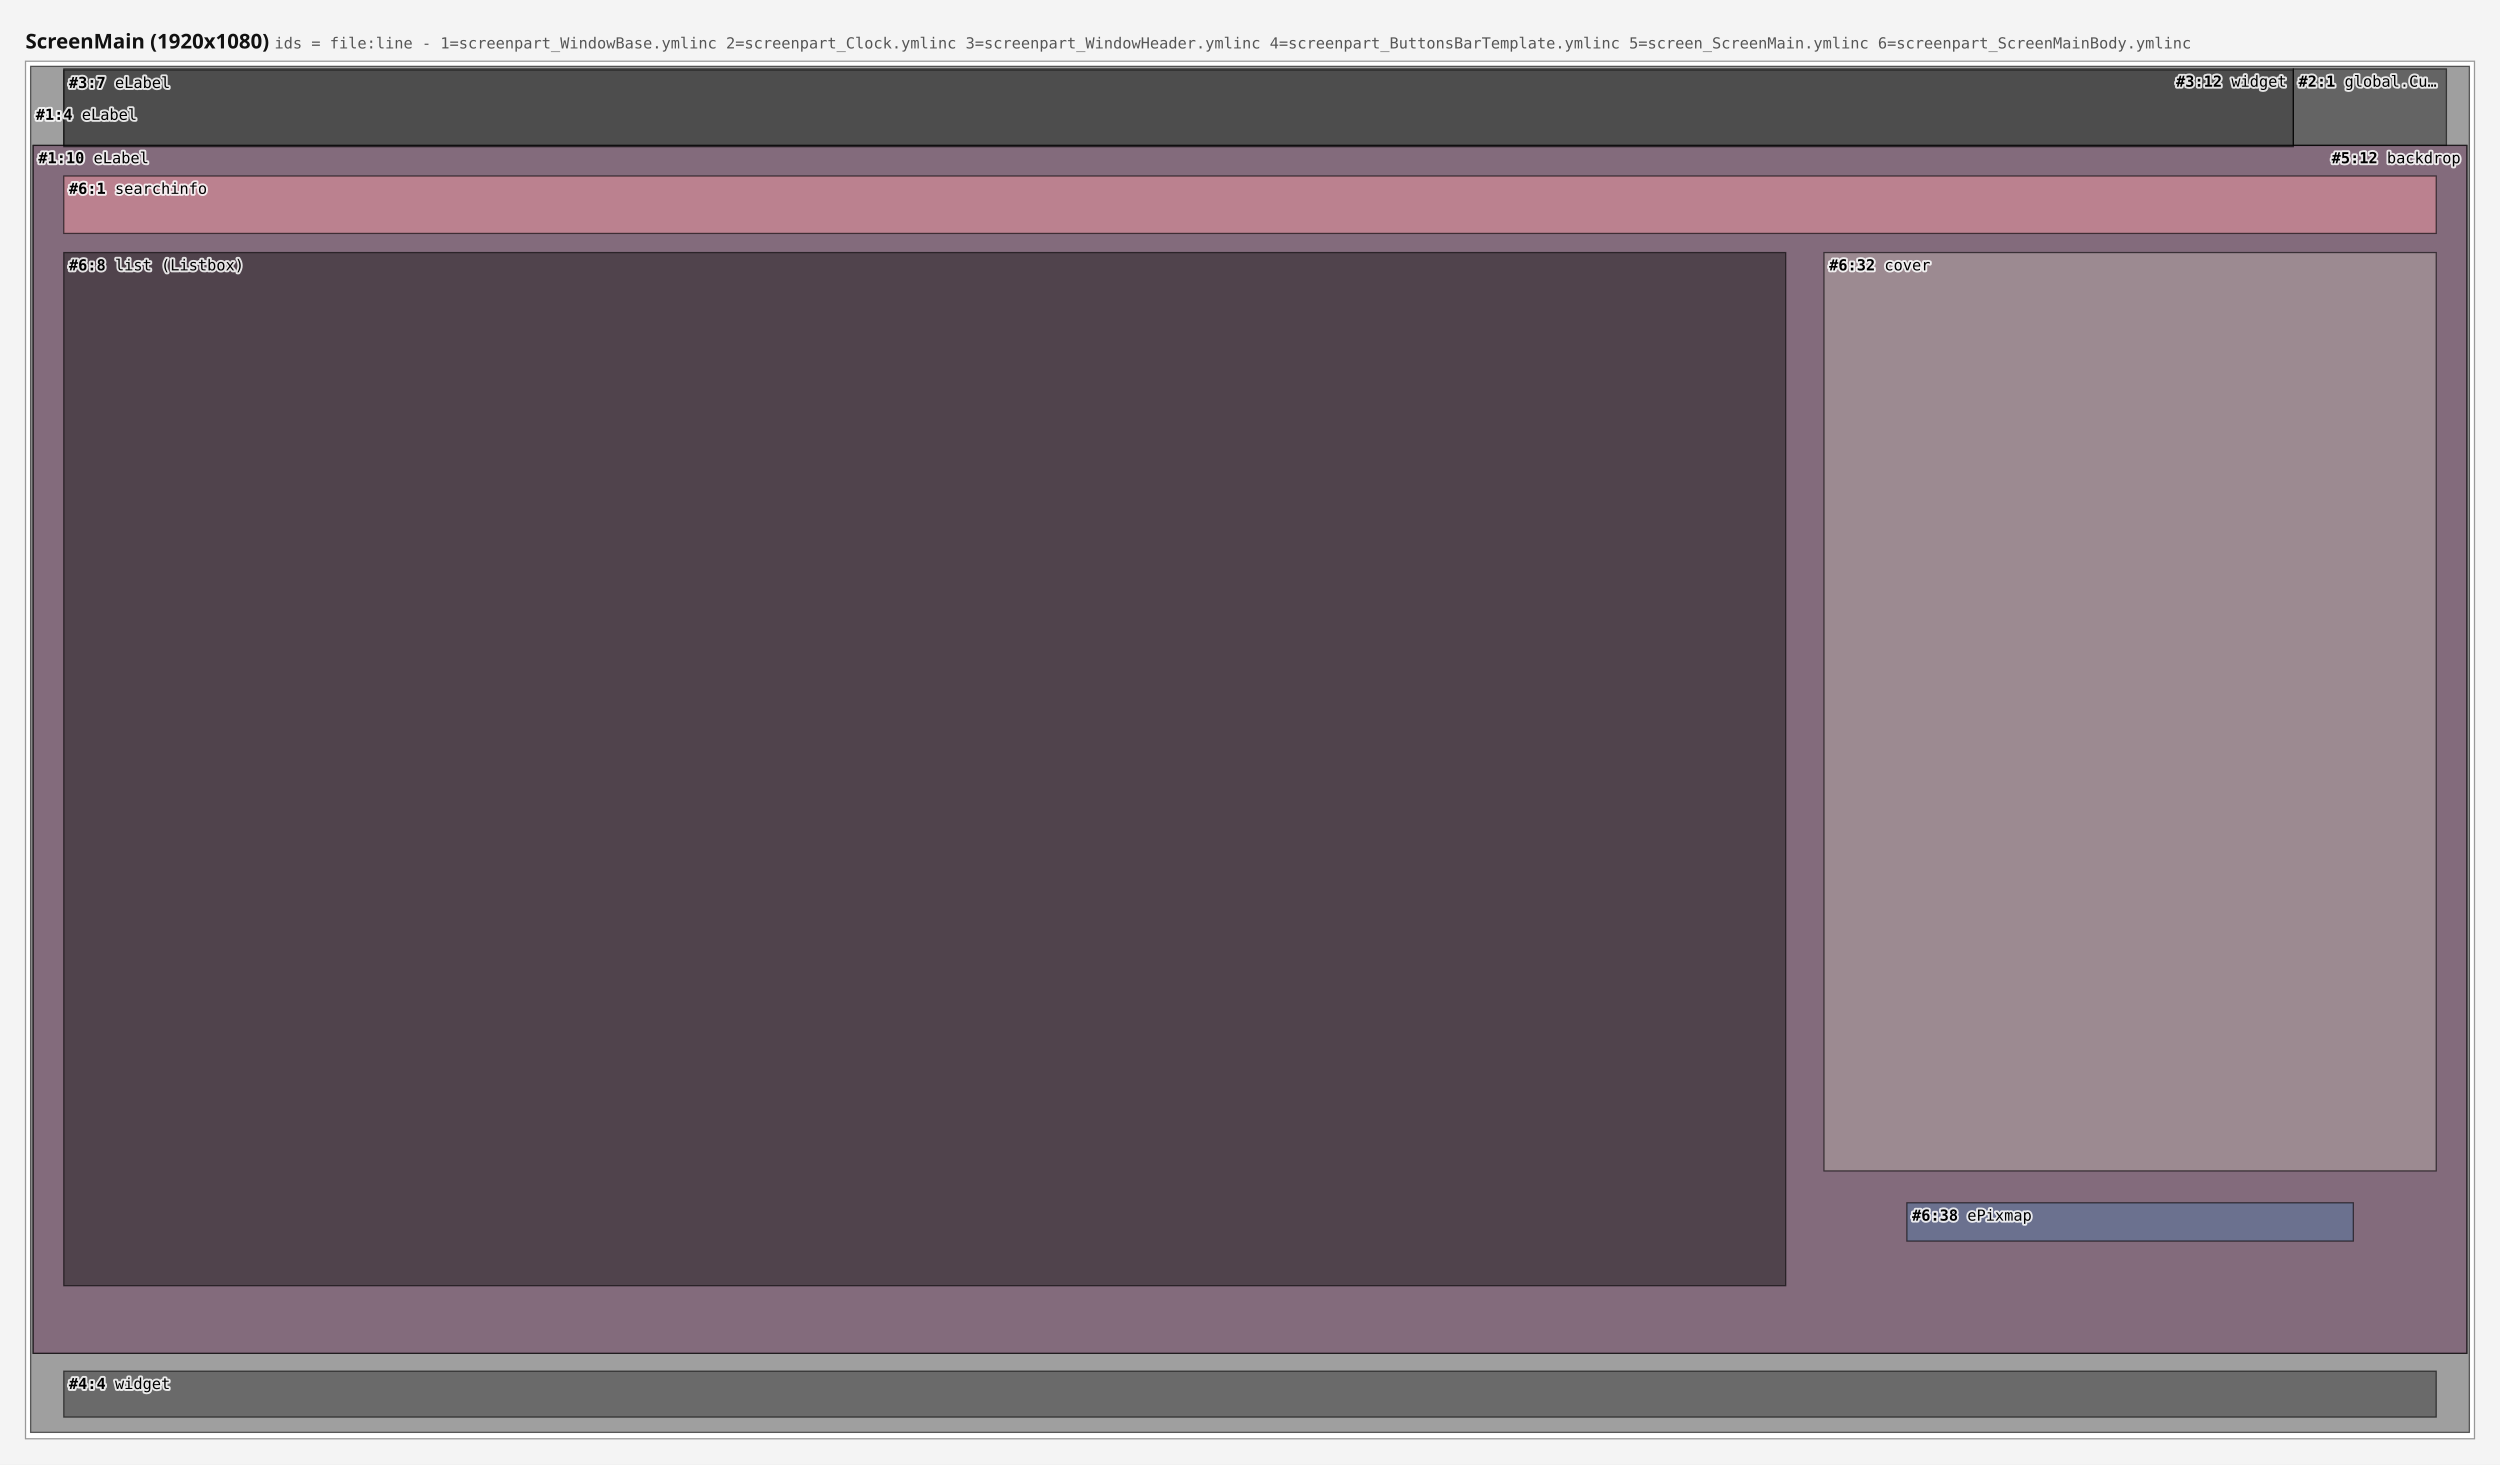
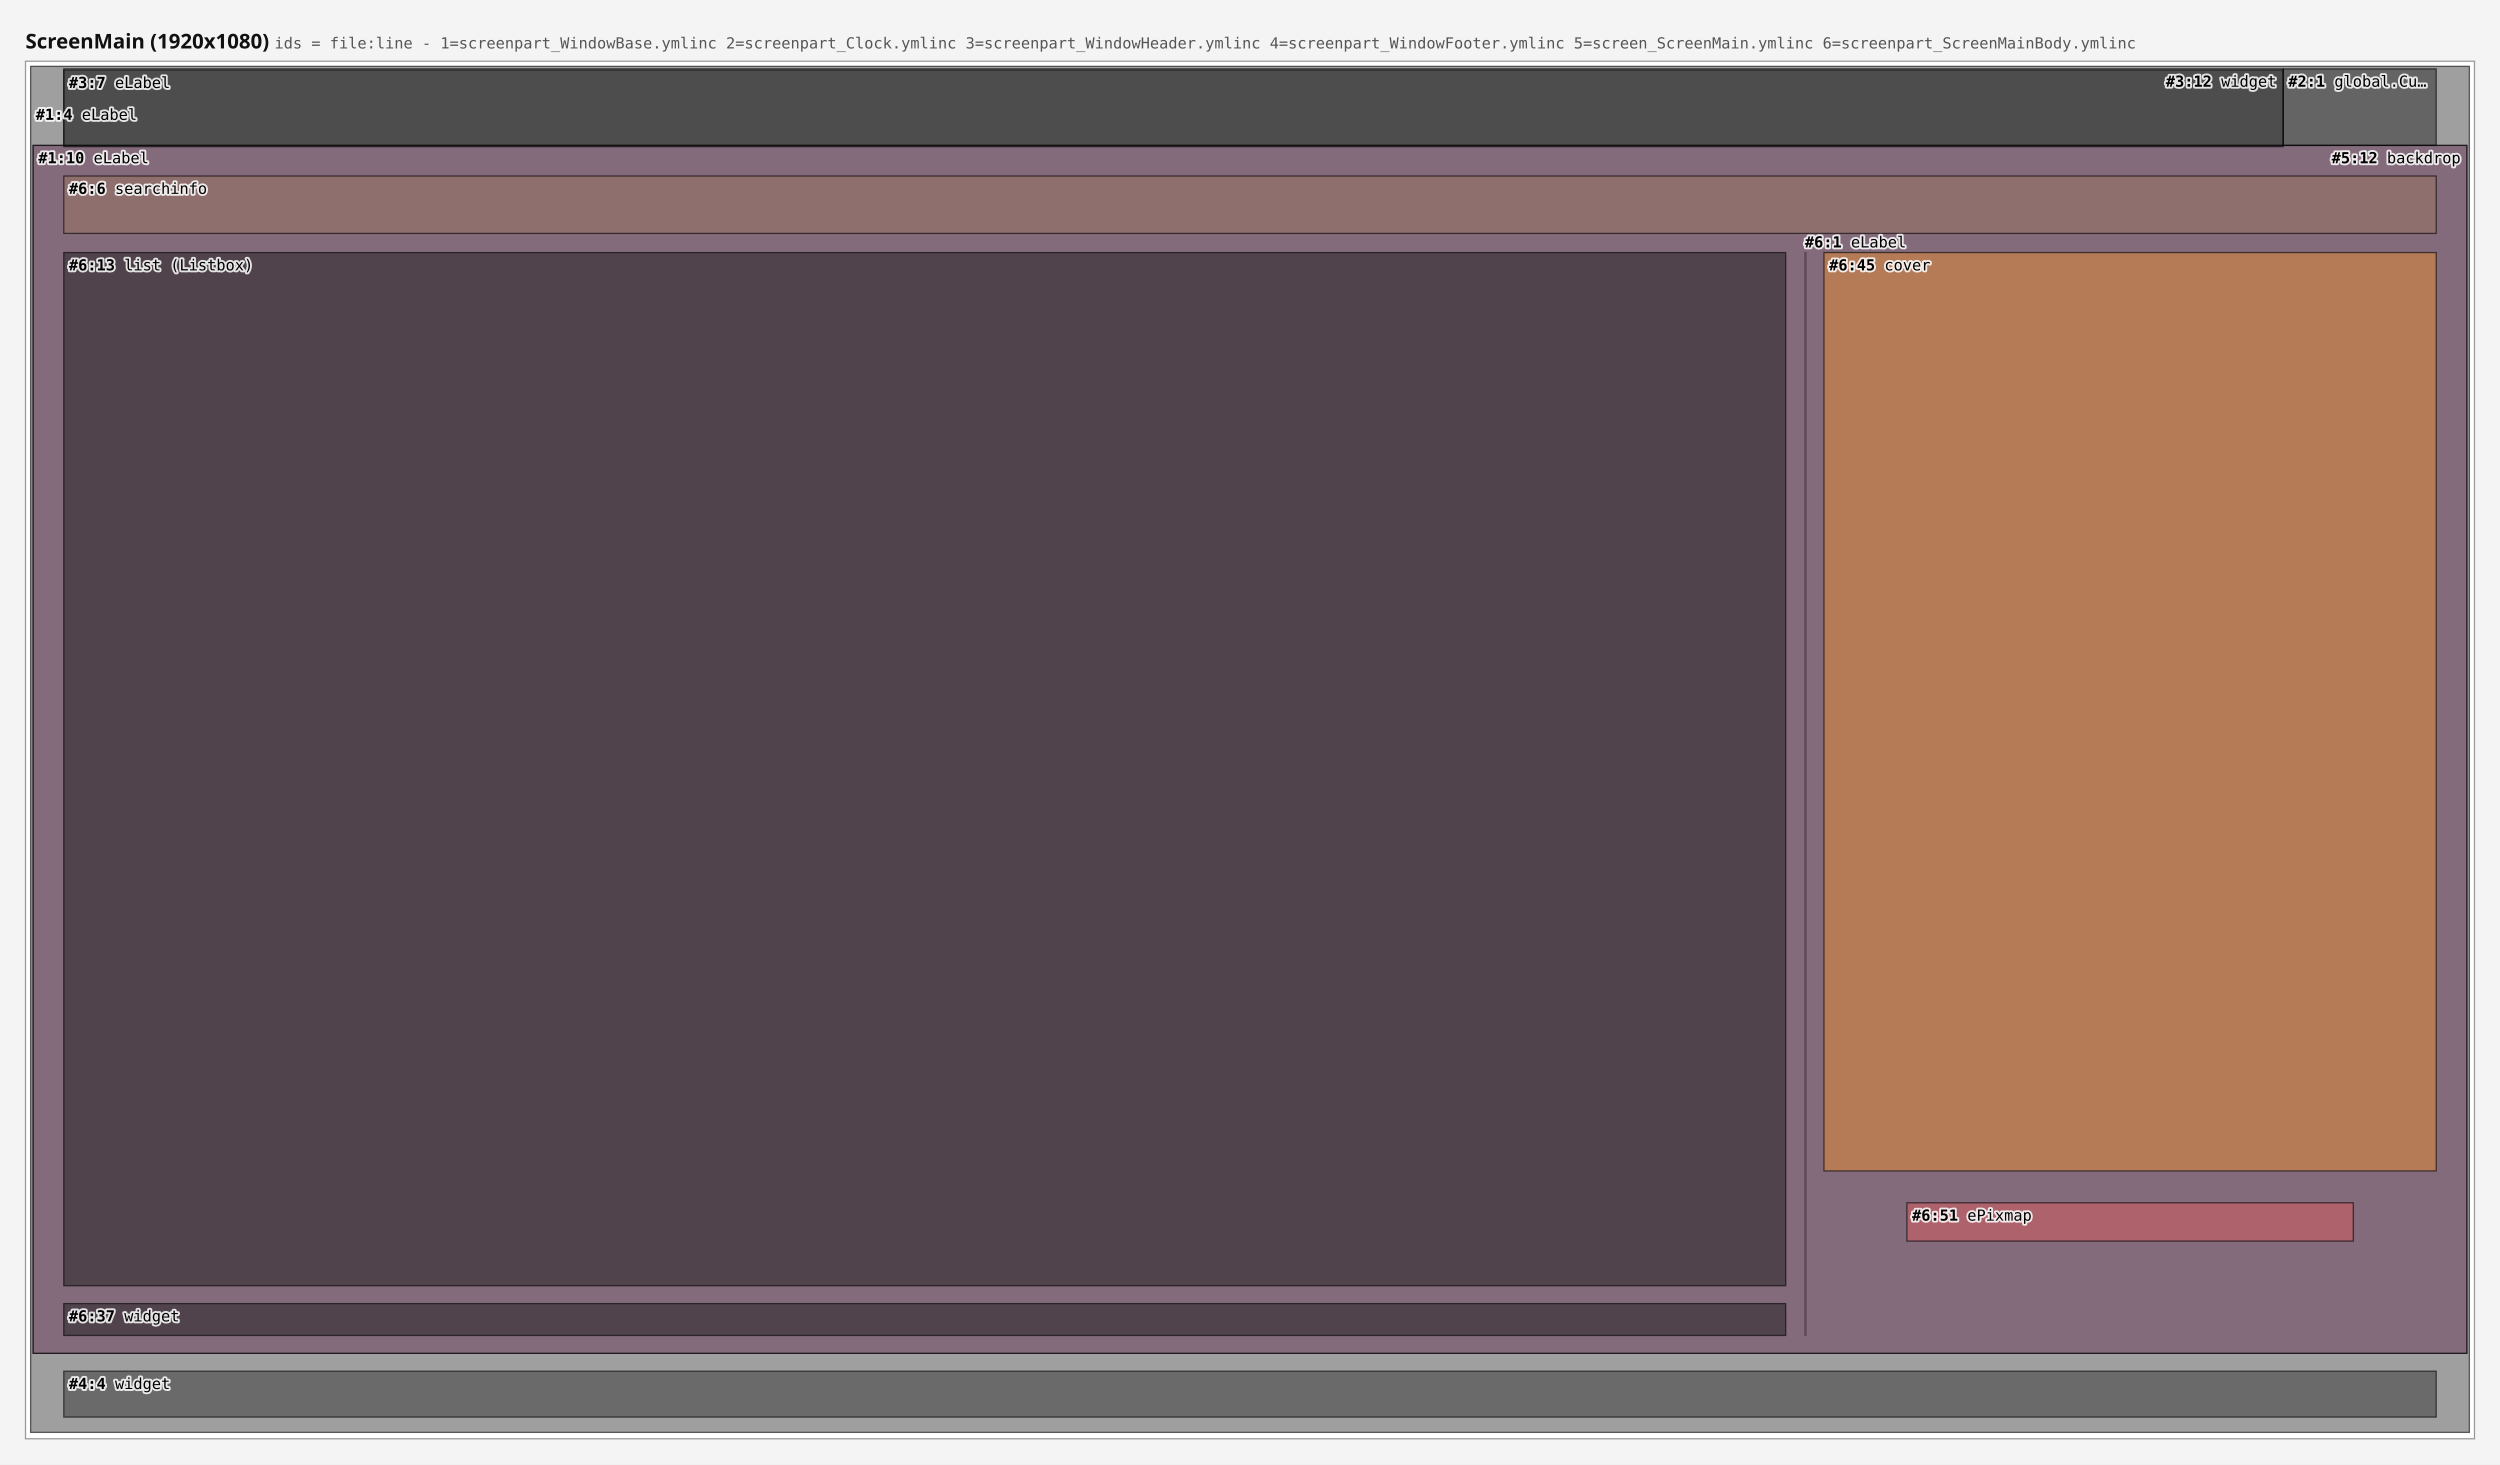
<svg xmlns="http://www.w3.org/2000/svg" width="1960" height="1148" viewBox="0 0 1960 1148">
  <rect x="0" y="0" width="1960" height="1148" fill="#f4f4f4" />
-   <text x="20" y="38" font-family="sans-serif" font-size="16" font-weight="bold" fill="#111111">ScreenMain (1920x1080) <tspan font-family="monospace" font-size="12" font-weight="normal" fill="#555555">ids = file:line - 1=screenpart_WindowBase.ymlinc  2=screenpart_Clock.ymlinc  3=screenpart_WindowHeader.ymlinc  4=screenpart_ButtonsBarTemplate.ymlinc  5=screen_ScreenMain.ymlinc  6=screenpart_ScreenMainBody.ymlinc</tspan>
+   <text x="20" y="38" font-family="sans-serif" font-size="16" font-weight="bold" fill="#111111">ScreenMain (1920x1080) <tspan font-family="monospace" font-size="12" font-weight="normal" fill="#555555">ids = file:line - 1=screenpart_WindowBase.ymlinc  2=screenpart_Clock.ymlinc  3=screenpart_WindowHeader.ymlinc  4=screenpart_WindowFooter.ymlinc  5=screen_ScreenMain.ymlinc  6=screenpart_ScreenMainBody.ymlinc</tspan>
  </text>
  <g data-screen="0" transform="translate(20,48)">
    <rect x="0" y="0" width="1920" height="1080" fill="#ffffff" stroke="#999999" stroke-width="1" />
    <rect data-ref="0:0" data-src="screenpart_WindowBase.ymlinc:4" x="4" y="4" width="1912" height="1071" fill="#2c2c2c" fill-opacity="0.45" stroke="#000000" stroke-opacity="0.6" stroke-width="1" />
    <rect data-ref="0:1" data-src="screenpart_WindowBase.ymlinc:10" x="6" y="66" width="1908" height="947" fill="#121212" fill-opacity="0.45" stroke="#000000" stroke-opacity="0.6" stroke-width="1" />
+     <rect data-ref="0:7" data-src="screenpart_ScreenMainBody.ymlinc:1" x="1395" y="150" width="1" height="849" fill="#424242" fill-opacity="0.45" stroke="#000000" stroke-opacity="0.6" stroke-width="1" />
    <rect data-ref="0:6" data-src="screen_ScreenMain.ymlinc:12" x="6" y="66" width="1908" height="947" fill="#b07aa1" fill-opacity="0.45" stroke="#000000" stroke-opacity="0.6" stroke-width="1" />
-     <rect data-ref="0:7" data-src="screenpart_ScreenMainBody.ymlinc:1" x="30" y="90" width="1860" height="45" fill="#ff9da7" fill-opacity="0.45" stroke="#000000" stroke-opacity="0.6" stroke-width="1" />
-     <rect data-ref="0:8" data-src="screenpart_ScreenMainBody.ymlinc:8" x="30" y="150" width="1350" height="810" fill="#121212" fill-opacity="0.45" stroke="#000000" stroke-opacity="0.6" stroke-width="1" />
-     <rect data-ref="0:9" data-src="screenpart_ScreenMainBody.ymlinc:32" x="1410" y="150" width="480" height="720" fill="#bab0ac" fill-opacity="0.45" stroke="#000000" stroke-opacity="0.6" stroke-width="1" />
-     <rect data-ref="0:10" data-src="screenpart_ScreenMainBody.ymlinc:38" x="1475" y="895" width="350" height="30" fill="#4e79a7" fill-opacity="0.45" stroke="#000000" stroke-opacity="0.6" stroke-width="1" />
-     <rect data-ref="0:5" data-src="screenpart_ButtonsBarTemplate.ymlinc:4" x="30" y="1027" width="1860" height="36" fill="#2c2c2c" fill-opacity="0.45" stroke="#000000" stroke-opacity="0.6" stroke-width="1" />
-     <rect data-ref="0:3" data-src="screenpart_WindowHeader.ymlinc:7" x="30" y="7" width="1748" height="60" fill="#2c2c2c" fill-opacity="0.45" stroke="#000000" stroke-opacity="0.6" stroke-width="1" />
-     <rect data-ref="0:2" data-src="screenpart_Clock.ymlinc:1" x="1778" y="6" width="120" height="60" fill="#1d1d1d" fill-opacity="0.45" stroke="#000000" stroke-opacity="0.6" stroke-width="1" />
-     <rect data-ref="0:4" data-src="screenpart_WindowHeader.ymlinc:12" x="30" y="6" width="1748" height="60" fill="#2c2c2c" fill-opacity="0.45" stroke="#000000" stroke-opacity="0.6" stroke-width="1" />
+     <rect data-ref="0:8" data-src="screenpart_ScreenMainBody.ymlinc:6" x="30" y="90" width="1860" height="45" fill="#9c755f" fill-opacity="0.45" stroke="#000000" stroke-opacity="0.6" stroke-width="1" />
+     <rect data-ref="0:9" data-src="screenpart_ScreenMainBody.ymlinc:13" x="30" y="150" width="1350" height="810" fill="#121212" fill-opacity="0.45" stroke="#000000" stroke-opacity="0.6" stroke-width="1" />
+     <rect data-ref="0:10" data-src="screenpart_ScreenMainBody.ymlinc:37" x="30" y="974" width="1350" height="25" fill="#121212" fill-opacity="0.45" stroke="#000000" stroke-opacity="0.6" stroke-width="1" />
+     <rect data-ref="0:11" data-src="screenpart_ScreenMainBody.ymlinc:45" x="1410" y="150" width="480" height="720" fill="#f28e2b" fill-opacity="0.45" stroke="#000000" stroke-opacity="0.6" stroke-width="1" />
+     <rect data-ref="0:12" data-src="screenpart_ScreenMainBody.ymlinc:51" x="1475" y="895" width="350" height="30" fill="#e15759" fill-opacity="0.45" stroke="#000000" stroke-opacity="0.6" stroke-width="1" />
+     <rect data-ref="0:5" data-src="screenpart_WindowFooter.ymlinc:4" x="30" y="1027" width="1860" height="36" fill="#2c2c2c" fill-opacity="0.45" stroke="#000000" stroke-opacity="0.6" stroke-width="1" />
+     <rect data-ref="0:3" data-src="screenpart_WindowHeader.ymlinc:7" x="30" y="7" width="1740" height="60" fill="#2c2c2c" fill-opacity="0.45" stroke="#000000" stroke-opacity="0.6" stroke-width="1" />
+     <rect data-ref="0:2" data-src="screenpart_Clock.ymlinc:1" x="1770" y="6" width="120" height="60" fill="#1d1d1d" fill-opacity="0.45" stroke="#000000" stroke-opacity="0.6" stroke-width="1" />
+     <rect data-ref="0:4" data-src="screenpart_WindowHeader.ymlinc:12" x="30" y="6" width="1740" height="60" fill="#2c2c2c" fill-opacity="0.45" stroke="#000000" stroke-opacity="0.6" stroke-width="1" />
    <g pointer-events="none" font-family="monospace" font-size="12" fill="#000000" stroke="#ffffff" stroke-width="3" stroke-opacity="0.85" stroke-linejoin="round" paint-order="stroke">
      <text x="8" y="46">
        <tspan font-weight="bold">#1:4</tspan> eLabel</text>
      <text x="10" y="80">
        <tspan font-weight="bold">#1:10</tspan> eLabel</text>
+       <text x="1395" y="146">
+         <tspan font-weight="bold">#6:1</tspan> eLabel</text>
      <text x="1808" y="80">
        <tspan font-weight="bold">#5:12</tspan> backdrop</text>
      <text x="34" y="104">
-         <tspan font-weight="bold">#6:1</tspan> searchinfo</text>
+         <tspan font-weight="bold">#6:6</tspan> searchinfo</text>
      <text x="34" y="164">
-         <tspan font-weight="bold">#6:8</tspan> list (Listbox)</text>
+         <tspan font-weight="bold">#6:13</tspan> list (Listbox)</text>
+       <text x="34" y="988">
+         <tspan font-weight="bold">#6:37</tspan> widget</text>
      <text x="1414" y="164">
-         <tspan font-weight="bold">#6:32</tspan> cover</text>
+         <tspan font-weight="bold">#6:45</tspan> cover</text>
      <text x="1479" y="909">
-         <tspan font-weight="bold">#6:38</tspan> ePixmap</text>
+         <tspan font-weight="bold">#6:51</tspan> ePixmap</text>
      <text x="34" y="1041">
        <tspan font-weight="bold">#4:4</tspan> widget</text>
      <text x="34" y="21">
        <tspan font-weight="bold">#3:7</tspan> eLabel</text>
-       <text x="1782" y="20">
+       <text x="1774" y="20">
        <tspan font-weight="bold">#2:1</tspan> global.Cu…</text>
-       <text x="1686" y="20">
+       <text x="1678" y="20">
        <tspan font-weight="bold">#3:12</tspan> widget</text>
    </g>
  </g>
</svg>
